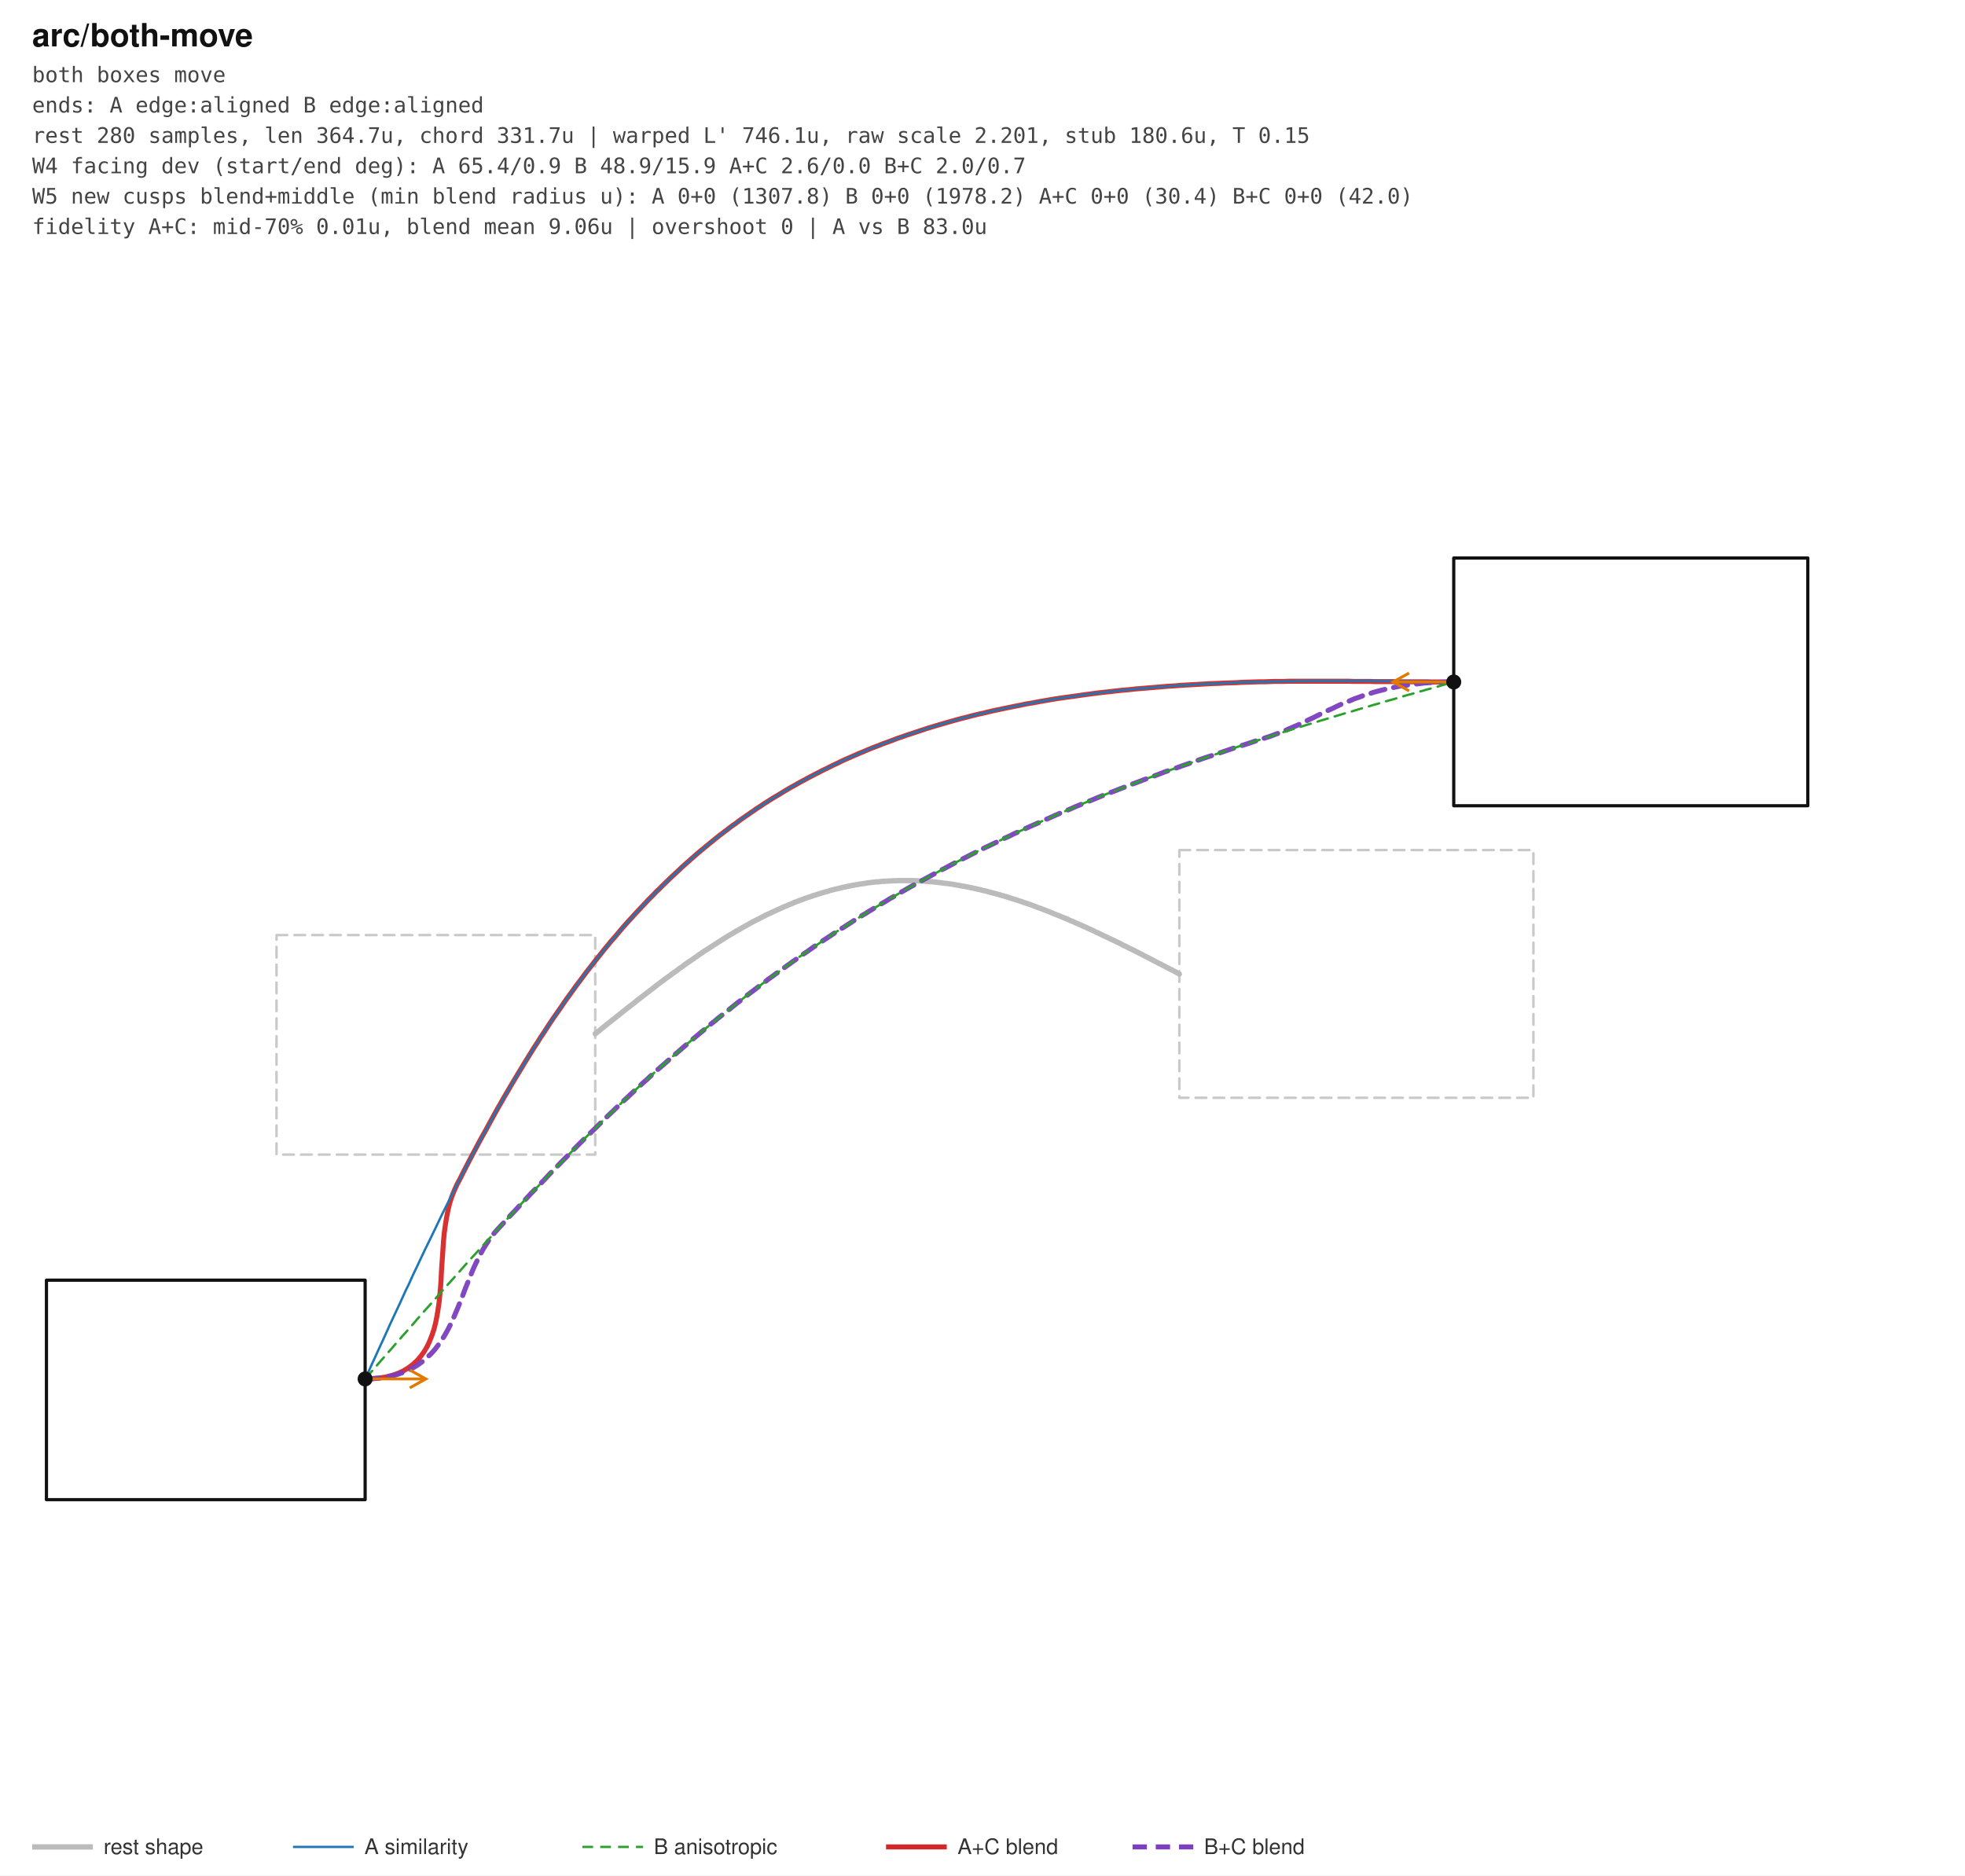
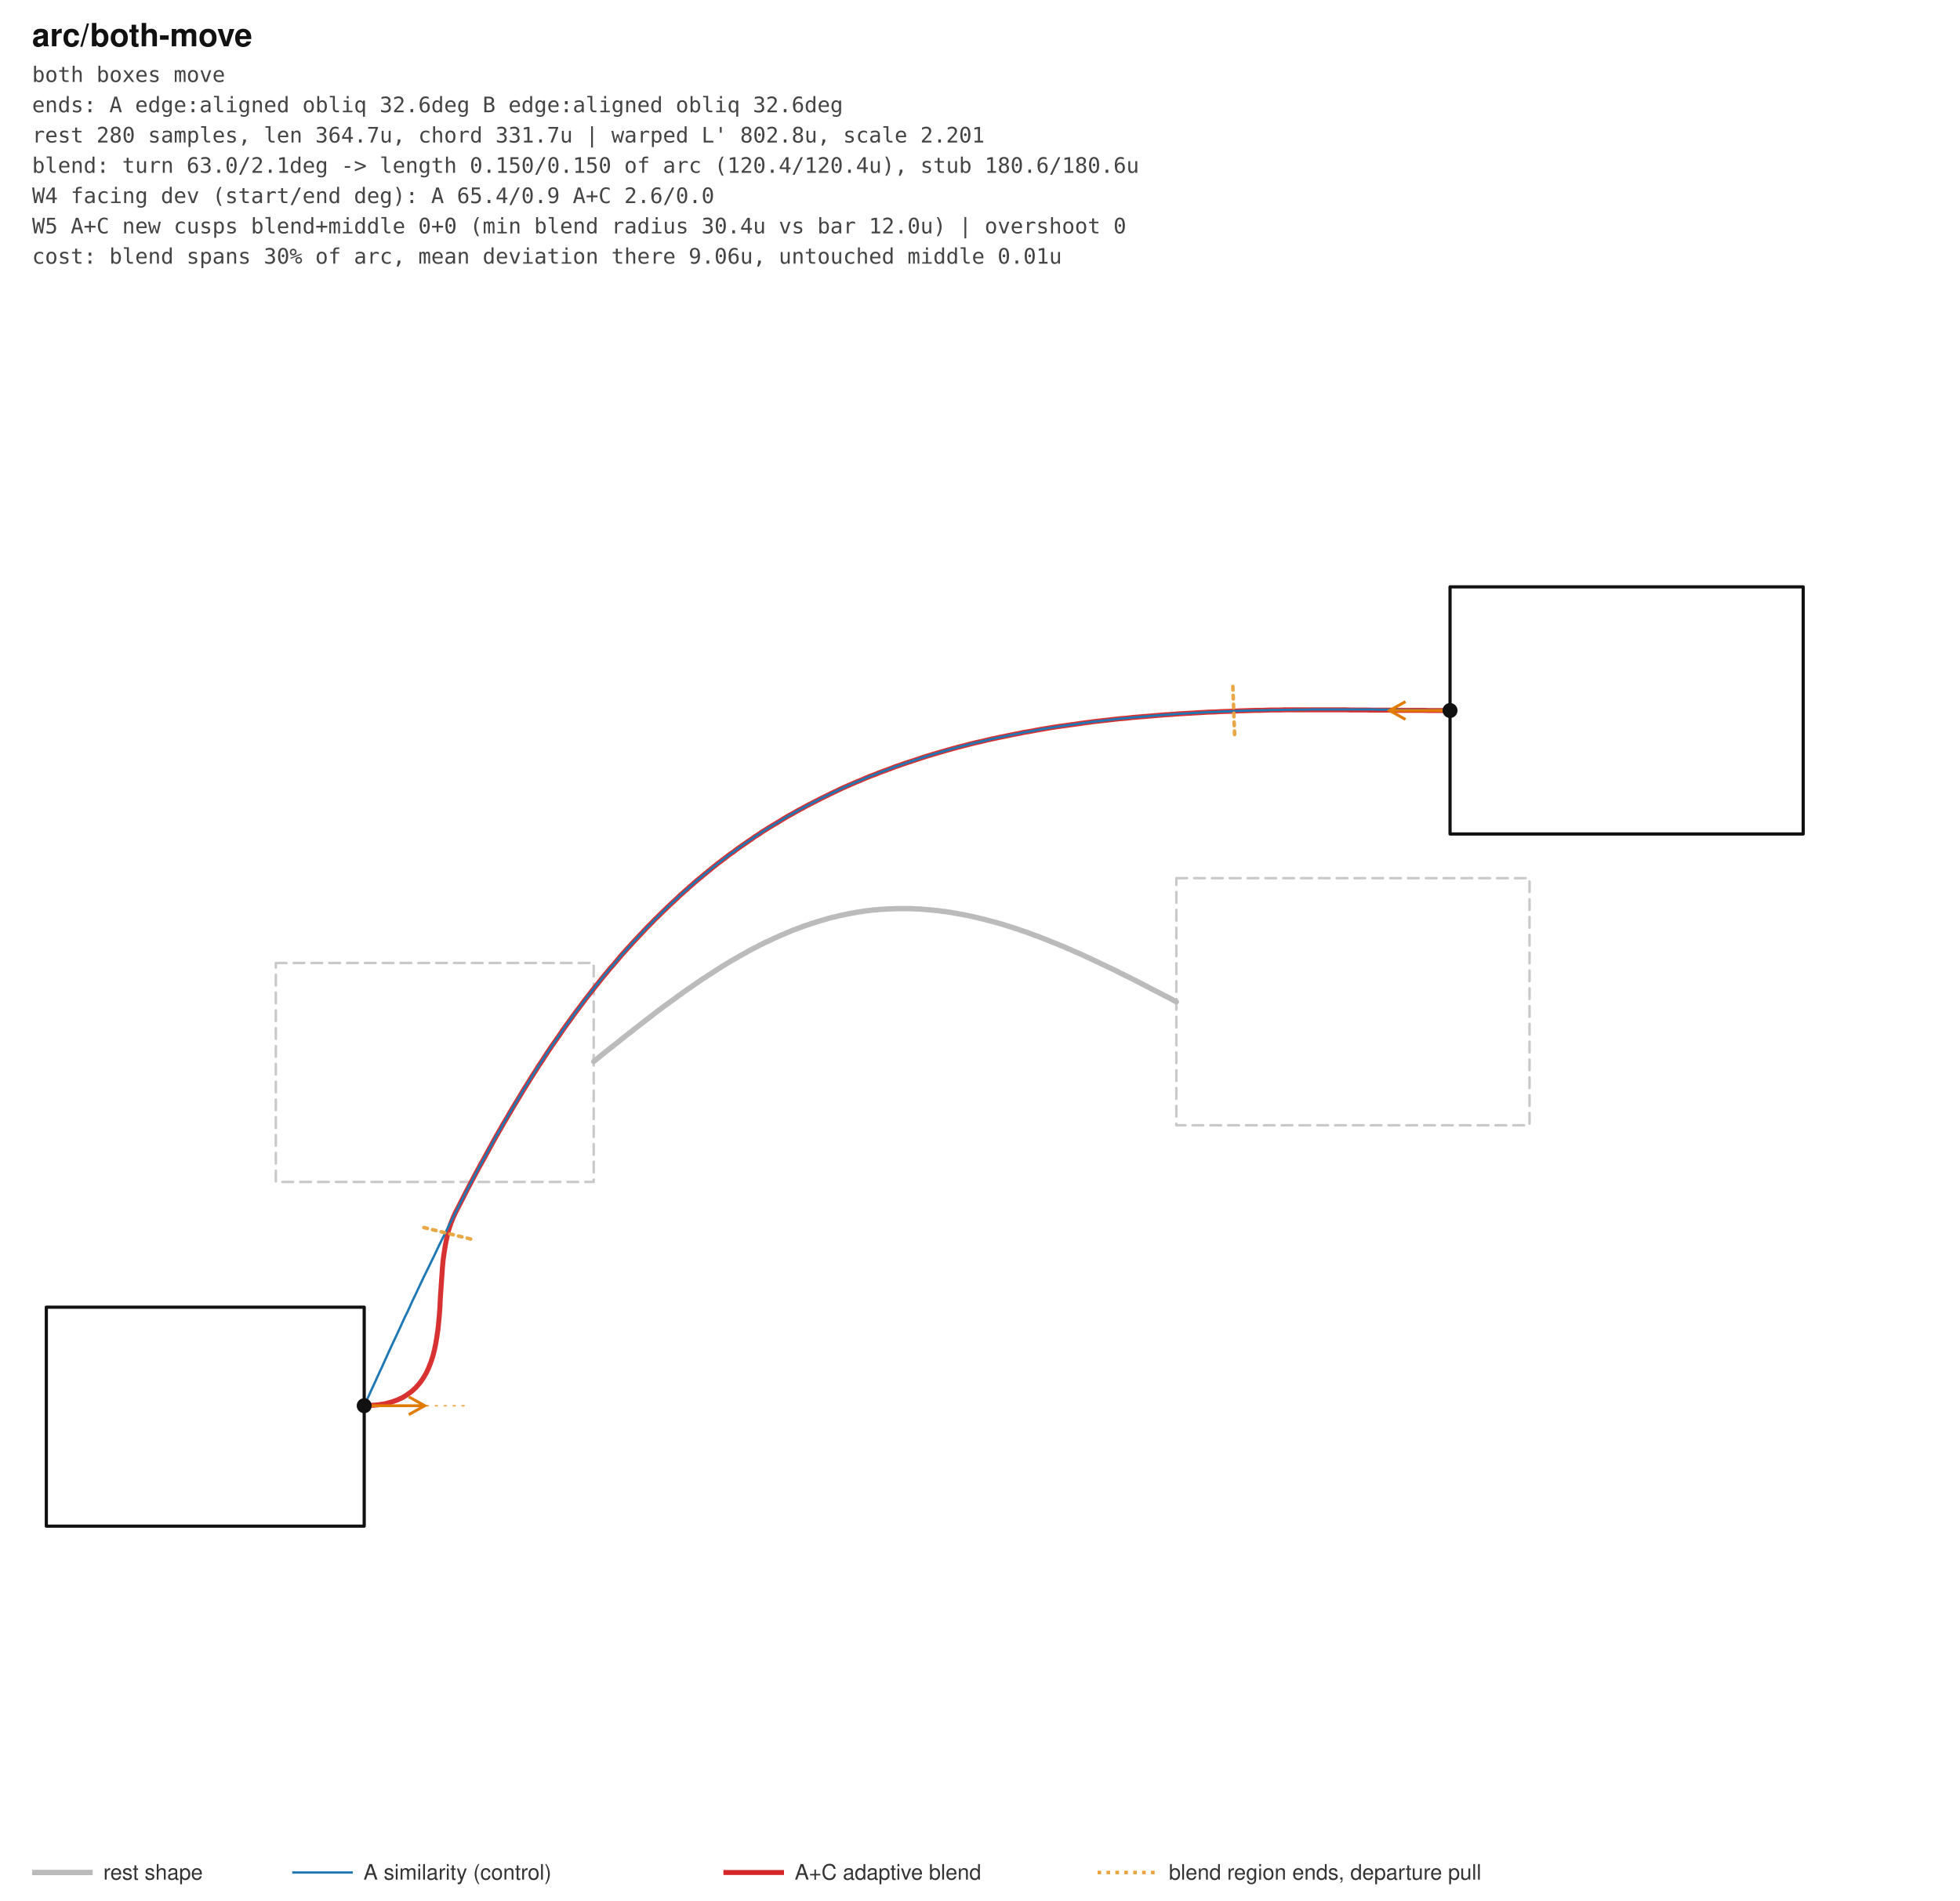
- <svg xmlns="http://www.w3.org/2000/svg" width="1100" height="1050" viewBox="0 0 1100 1050">
-   <rect x="0" y="0" width="1100" height="1050" fill="#ffffff" />
+ <svg xmlns="http://www.w3.org/2000/svg" width="1100" height="1067" viewBox="0 0 1100 1067">
+   <rect x="0" y="0" width="1100" height="1067" fill="#ffffff" />
  <text x="18" y="26" font-family="-apple-system,Helvetica,Arial" font-size="18" font-weight="600" fill="#111">arc/both-move</text>
  <text x="18" y="46" font-family="ui-monospace,Menlo,monospace" font-size="12" fill="#444">both boxes move</text>
-   <text x="18" y="63" font-family="ui-monospace,Menlo,monospace" font-size="12" fill="#444">ends: A edge:aligned   B edge:aligned</text>
-   <text x="18" y="80" font-family="ui-monospace,Menlo,monospace" font-size="12" fill="#444">rest 280 samples, len 364.7u, chord 331.7u   |   warped L' 746.1u, raw scale 2.201, stub 180.6u, T 0.15</text>
-   <text x="18" y="97" font-family="ui-monospace,Menlo,monospace" font-size="12" fill="#444">W4 facing dev (start/end deg):  A 65.4/0.9  B 48.9/15.9  A+C 2.6/0.0  B+C 2.0/0.7</text>
-   <text x="18" y="114" font-family="ui-monospace,Menlo,monospace" font-size="12" fill="#444">W5 new cusps blend+middle (min blend radius u):  A 0+0 (1307.8)  B 0+0 (1978.2)  A+C 0+0 (30.4)  B+C 0+0 (42.0)</text>
-   <text x="18" y="131" font-family="ui-monospace,Menlo,monospace" font-size="12" fill="#444">fidelity A+C: mid-70% 0.01u, blend mean 9.06u   |   overshoot 0   |   A vs B 83.0u</text>
-   <polyline fill="none" stroke="#c9c9c9" stroke-width="1.40" stroke-linejoin="round" stroke-linecap="round" stroke-dasharray="6,4" points="154.8,523.5 333.2,523.5 333.2,646.4 154.8,646.4 154.8,523.5" />
-   <polyline fill="none" stroke="#c9c9c9" stroke-width="1.40" stroke-linejoin="round" stroke-linecap="round" stroke-dasharray="6,4" points="660.2,475.9 858.4,475.9 858.4,614.6 660.2,614.6 660.2,475.9" />
-   <polyline fill="none" stroke="#111111" stroke-width="1.80" stroke-linejoin="round" stroke-linecap="round" points="26.0,716.7 204.4,716.7 204.4,839.6 26.0,839.6 26.0,716.7" />
-   <polyline fill="none" stroke="#111111" stroke-width="1.80" stroke-linejoin="round" stroke-linecap="round" points="813.8,312.4 1012.0,312.4 1012.0,451.1 813.8,451.1 813.8,312.4" />
-   <polyline fill="none" stroke="#bbbbbb" stroke-width="3.00" stroke-linejoin="round" stroke-linecap="round" points="333.2,578.8 334.2,578.0 335.2,577.2 336.3,576.3 337.4,575.4 338.4,574.6 339.5,573.7 340.6,572.8 341.8,571.9 342.9,571.0 344.1,570.1 345.3,569.1 346.5,568.2 347.7,567.2 348.9,566.2 350.1,565.3 351.3,564.3 352.6,563.3 353.8,562.4 355.1,561.4 356.3,560.4 357.7,559.3 358.9,558.4 360.3,557.3 361.6,556.3 362.9,555.3 364.2,554.3 365.5,553.3 366.9,552.2 368.2,551.2 369.6,550.1 371.0,549.1 372.3,548.1 373.7,547.1 375.0,546.2 376.3,545.2 377.7,544.2 379.1,543.2 380.5,542.1 381.9,541.2 383.3,540.1 384.6,539.2 386.0,538.2 387.4,537.3 388.8,536.3 390.1,535.4 391.5,534.4 393.0,533.4 394.4,532.4 395.8,531.6 397.1,530.7 398.5,529.8 399.9,528.9 401.3,528.0 402.7,527.1 404.1,526.2 405.5,525.3 406.8,524.5 408.1,523.7 409.5,522.9 410.8,522.1 412.2,521.3 413.5,520.6 414.8,519.8 416.2,519.0 417.5,518.3 418.8,517.6 420.1,516.8 421.4,516.1 422.6,515.5 423.9,514.8 425.2,514.2 426.4,513.5 427.7,512.9 428.8,512.3 430.1,511.7 431.3,511.2 432.5,510.6 433.6,510.1 434.8,509.5 436.0,509.0 437.1,508.5 438.2,508.0 439.3,507.5 440.4,507.1 441.4,506.6 442.5,506.2 443.5,505.8 444.5,505.3 445.6,504.9 446.7,504.5 447.7,504.1 448.6,503.8 449.7,503.4 450.6,503.0 451.5,502.7 452.4,502.4 453.4,502.1 454.3,501.8 455.2,501.4 456.1,501.2 457.0,500.9 457.9,500.6 458.8,500.3 459.6,500.1 460.4,499.8 461.3,499.6 462.2,499.3 462.9,499.1 463.7,498.9 464.5,498.6 465.2,498.4 466.0,498.2 466.8,498.0 467.6,497.8 468.3,497.7 469.0,497.5 469.8,497.3 470.6,497.1 471.4,496.9 472.3,496.7 473.0,496.6 473.8,496.4 474.6,496.2 475.3,496.1 476.0,495.9 476.8,495.8 477.6,495.6 478.4,495.5 479.3,495.3 480.1,495.2 480.9,495.0 481.7,494.9 482.5,494.8 483.3,494.7 484.1,494.6 485.0,494.4 485.7,494.3 486.5,494.2 487.4,494.1 488.2,494.0 489.0,493.9 489.8,493.8 490.7,493.7 491.5,493.7 492.5,493.6 493.4,493.5 494.2,493.4 495.1,493.4 496.0,493.3 496.9,493.3 497.8,493.2 498.8,493.2 499.7,493.1 500.7,493.1 501.6,493.1 502.6,493.0 503.6,493.0 504.7,493.0 505.7,493.0 506.8,493.0 507.8,493.0 509.0,493.0 510.0,493.0 511.2,493.0 512.3,493.1 513.4,493.1 514.6,493.2 515.8,493.2 517.0,493.3 518.2,493.4 519.5,493.5 520.8,493.6 522.1,493.7 523.4,493.8 524.8,494.0 526.1,494.1 527.4,494.3 528.7,494.5 530.1,494.6 531.4,494.8 532.7,495.0 534.1,495.2 535.5,495.5 536.9,495.7 538.3,496.0 539.7,496.2 541.2,496.5 542.7,496.8 544.2,497.1 545.6,497.4 547.2,497.8 548.7,498.1 550.1,498.5 551.6,498.8 553.1,499.2 554.5,499.6 556.1,500.0 557.6,500.4 559.2,500.8 560.7,501.3 562.3,501.7 563.9,502.2 565.4,502.7 567.0,503.2 568.6,503.7 570.1,504.2 571.7,504.7 573.3,505.3 574.8,505.8 576.4,506.3 578.0,506.9 579.5,507.5 581.1,508.1 582.6,508.6 584.1,509.2 585.7,509.8 587.2,510.4 588.7,511.0 590.3,511.7 591.9,512.3 593.4,512.9 594.8,513.5 596.3,514.1 597.8,514.7 599.2,515.4 600.8,516.0 602.2,516.7 603.7,517.3 605.1,517.9 606.6,518.6 608.0,519.2 609.4,519.9 610.8,520.5 612.1,521.1 613.5,521.8 614.9,522.4 616.3,523.1 617.5,523.7 618.8,524.3 620.1,524.9 621.3,525.5 622.6,526.1 623.9,526.7 625.1,527.3 626.4,527.9 627.6,528.5 628.8,529.2 630.0,529.7 631.1,530.3 632.3,530.9 633.4,531.4 634.6,532.0 635.7,532.6 636.8,533.1 637.9,533.7 639.0,534.2 640.0,534.8 641.0,535.3 642.0,535.8 643.0,536.3 643.9,536.8 644.9,537.3 646.0,537.9 647.0,538.4 648.0,538.9 648.9,539.4 649.8,539.8 650.7,540.3 651.6,540.8 652.5,541.2 653.3,541.7 654.2,542.1 655.1,542.6 656.0,543.0 656.9,543.5 657.7,543.9 658.5,544.4 659.3,544.8 660.2,545.3" />
-   <polyline fill="none" stroke="#d62728" stroke-width="2.80" stroke-linejoin="round" stroke-linecap="round" opacity="0.95" points="204.4,772.0 208.4,771.8 212.3,771.5 216.1,770.9 219.5,770.0 222.7,768.9 225.8,767.5 228.4,765.9 231.1,763.9 233.4,761.8 235.5,759.4 237.3,756.9 239.1,753.9 240.5,750.9 241.8,747.6 242.9,744.3 243.8,740.8 244.6,736.9 245.2,733.2 245.8,729.1 246.2,725.1 246.6,720.8 246.9,716.6 247.1,712.1 247.4,707.6 247.7,703.3 248.0,698.9 248.3,694.6 248.7,690.2 249.3,685.9 250.0,681.6 250.8,677.5 251.7,673.7 252.9,670.0 254.3,666.5 255.8,663.2 257.5,660.0 259.2,656.6 261.0,653.1 262.7,649.8 264.5,646.4 266.2,643.2 267.9,640.0 269.7,636.7 271.5,633.5 273.3,630.2 275.1,626.9 276.9,623.6 278.8,620.2 280.6,617.1 282.3,614.1 284.2,610.9 286.0,607.8 287.9,604.6 289.7,601.6 291.6,598.5 293.5,595.3 295.3,592.4 297.1,589.5 298.9,586.6 300.8,583.7 302.6,580.8 304.5,578.0 306.3,575.2 308.2,572.3 310.1,569.5 312.0,566.8 313.9,564.1 315.7,561.4 317.4,559.0 319.3,556.4 321.1,553.9 322.9,551.4 324.8,548.9 326.5,546.6 328.3,544.2 330.1,541.9 331.9,539.6 333.6,537.4 335.4,535.2 337.2,532.9 338.9,530.8 340.5,528.9 342.2,526.8 344.0,524.8 345.6,522.9 347.2,521.0 348.7,519.2 350.4,517.3 352.1,515.4 353.8,513.6 355.3,511.9 356.9,510.2 358.6,508.4 360.1,506.8 361.6,505.2 363.0,503.7 364.5,502.2 366.1,500.6 367.6,499.0 369.0,497.7 370.5,496.2 371.9,494.8 373.5,493.3 374.8,492.0 376.2,490.7 377.7,489.3 379.1,488.0 380.4,486.8 381.6,485.6 383.0,484.4 384.3,483.2 385.6,482.1 386.9,480.9 388.2,479.8 389.4,478.7 390.7,477.6 392.1,476.4 393.5,475.3 394.9,474.1 396.4,472.9 397.7,471.8 399.1,470.7 400.4,469.6 401.7,468.6 402.9,467.6 404.3,466.6 405.7,465.5 407.2,464.4 408.7,463.2 410.2,462.1 411.7,461.1 413.1,460.0 414.6,458.9 415.9,458.0 417.5,456.9 419.1,455.8 420.5,454.8 421.9,453.9 423.5,452.7 425.0,451.8 426.5,450.8 427.9,449.8 429.6,448.8 431.1,447.8 432.9,446.7 434.6,445.7 436.3,444.7 437.9,443.7 439.7,442.6 441.4,441.6 443.1,440.6 445.0,439.6 446.7,438.6 448.5,437.6 450.4,436.6 452.2,435.6 454.3,434.5 456.4,433.4 458.4,432.4 460.5,431.3 462.6,430.3 464.8,429.2 466.8,428.2 469.2,427.1 471.4,426.0 473.6,425.0 475.9,424.0 478.4,422.9 480.9,421.8 483.4,420.8 485.9,419.7 488.6,418.6 491.3,417.6 494.0,416.5 496.8,415.5 499.5,414.5 502.3,413.4 505.0,412.5 507.8,411.5 510.6,410.6 513.3,409.7 516.3,408.7 519.3,407.7 522.3,406.8 525.3,405.9 528.4,405.0 531.5,404.1 534.7,403.2 538.0,402.3 541.2,401.5 544.6,400.6 547.9,399.8 551.1,399.1 554.3,398.3 557.5,397.6 560.8,396.9 564.2,396.2 567.6,395.5 571.2,394.8 574.5,394.1 578.2,393.5 581.8,392.8 585.3,392.2 588.8,391.6 592.5,391.0 596.0,390.5 599.7,390.0 603.3,389.5 606.7,389.0 610.5,388.5 614.2,388.0 617.7,387.6 621.4,387.2 624.9,386.8 628.5,386.4 632.2,386.1 635.7,385.7 639.4,385.4 643.1,385.1 646.7,384.8 650.3,384.5 653.8,384.2 657.4,384.0 660.9,383.7 664.3,383.5 668.0,383.3 671.5,383.1 674.9,382.9 678.3,382.7 681.9,382.6 685.4,382.4 688.7,382.3 692.1,382.2 695.3,382.0 698.6,381.9 701.8,381.8 704.9,381.7 707.8,381.7 710.5,381.6 713.3,381.5 715.9,381.5 718.6,381.5 721.2,381.4 723.8,381.4 726.3,381.4 728.9,381.4 731.4,381.4 733.8,381.4 736.1,381.4 738.5,381.4 740.9,381.4 743.3,381.4 745.8,381.4 748.0,381.4 750.4,381.4 752.9,381.4 755.3,381.4 757.6,381.5 760.0,381.5 762.2,381.5 764.5,381.5 767.1,381.5 769.8,381.6 772.4,381.6 774.9,381.6 777.5,381.6 780.1,381.6 782.7,381.7 785.2,381.7 787.8,381.7 790.3,381.7 793.2,381.7 795.9,381.7 798.9,381.7 801.9,381.8 804.7,381.8 807.5,381.8 810.6,381.8 813.8,381.8" />
-   <polyline fill="none" stroke="#7b3fbf" stroke-width="2.80" stroke-linejoin="round" stroke-linecap="round" stroke-dasharray="8,5" opacity="0.95" points="204.4,772.0 208.2,771.9 211.9,771.6 215.5,771.1 219.0,770.4 222.1,769.6 225.3,768.5 228.3,767.3 231.2,765.8 233.8,764.2 236.4,762.3 238.7,760.3 241.1,758.1 243.2,755.8 245.2,753.2 247.0,750.6 248.7,748.0 250.4,745.0 251.9,742.1 253.4,739.0 254.7,735.9 256.1,732.6 257.4,729.4 258.8,725.9 260.1,722.4 261.4,719.1 262.8,715.7 264.1,712.4 265.5,709.1 267.1,705.8 268.8,702.4 270.5,699.3 272.3,696.4 274.2,693.5 276.3,690.8 278.5,688.3 280.8,685.8 283.3,683.2 285.7,680.5 288.1,678.0 290.5,675.4 292.8,672.9 295.1,670.5 297.5,667.9 299.9,665.5 302.3,663.0 304.7,660.5 307.1,657.9 309.6,655.3 311.9,653.0 314.2,650.6 316.6,648.2 319.0,645.8 321.4,643.3 323.7,641.0 326.1,638.6 328.5,636.2 330.8,634.0 333.1,631.8 335.3,629.6 337.6,627.3 339.9,625.1 342.2,622.9 344.4,620.8 346.7,618.6 349.0,616.4 351.3,614.3 353.5,612.2 355.7,610.2 357.8,608.3 359.9,606.3 362.1,604.4 364.2,602.4 366.3,600.5 368.3,598.7 370.4,596.9 372.5,595.1 374.5,593.3 376.5,591.5 378.5,589.8 380.5,588.1 382.4,586.4 384.2,584.9 386.0,583.3 387.9,581.7 389.7,580.2 391.5,578.7 393.2,577.3 395.0,575.8 396.8,574.3 398.6,572.8 400.3,571.5 401.9,570.1 403.7,568.7 405.3,567.4 406.9,566.2 408.4,565.0 410.0,563.7 411.6,562.4 413.1,561.2 414.6,560.1 416.1,558.9 417.6,557.7 419.2,556.5 420.5,555.5 422.0,554.4 423.4,553.3 424.9,552.2 426.2,551.2 427.5,550.2 428.9,549.2 430.1,548.2 431.4,547.3 432.8,546.3 434.1,545.3 435.3,544.5 436.5,543.6 437.9,542.5 439.3,541.6 440.6,540.6 442.1,539.6 443.4,538.6 444.7,537.7 446.0,536.8 447.2,535.9 448.5,535.0 449.8,534.1 451.2,533.2 452.6,532.2 454.0,531.2 455.4,530.2 456.8,529.3 458.2,528.4 459.6,527.4 460.9,526.5 462.3,525.6 463.8,524.6 465.2,523.7 466.5,522.8 468.0,521.8 469.4,520.9 470.8,520.0 472.2,519.2 473.7,518.2 475.1,517.3 476.8,516.2 478.3,515.2 479.9,514.3 481.3,513.4 483.0,512.3 484.6,511.4 486.1,510.4 487.8,509.4 489.4,508.4 491.1,507.4 492.7,506.4 494.4,505.4 496.3,504.3 498.2,503.1 500.0,502.1 501.9,501.0 503.7,499.9 505.7,498.8 507.6,497.7 509.7,496.5 511.7,495.4 513.6,494.3 515.7,493.2 517.9,492.0 520.1,490.8 522.3,489.6 524.6,488.4 526.9,487.1 529.3,485.9 531.7,484.6 534.1,483.3 536.5,482.1 539.0,480.8 541.4,479.6 543.9,478.3 546.3,477.1 548.7,475.9 551.3,474.6 553.9,473.4 556.6,472.1 559.1,470.9 561.9,469.5 564.6,468.3 567.4,466.9 570.3,465.6 573.1,464.3 576.0,463.0 578.9,461.7 581.7,460.5 584.5,459.2 587.3,458.0 590.2,456.7 593.1,455.4 596.1,454.2 599.2,452.9 602.1,451.6 605.3,450.3 608.4,449.0 611.5,447.8 614.6,446.5 617.8,445.2 620.8,444.0 624.1,442.8 627.3,441.5 630.3,440.4 633.5,439.1 636.8,437.9 639.9,436.7 643.1,435.5 646.2,434.4 649.3,433.2 652.5,432.0 655.7,430.9 658.9,429.8 662.2,428.6 665.4,427.5 668.5,426.4 671.6,425.3 674.7,424.2 677.8,423.2 680.8,422.2 684.0,421.1 687.2,420.0 690.2,419.0 693.2,418.0 696.4,417.0 699.5,416.0 702.4,415.0 705.4,414.1 708.3,413.1 711.1,412.2 714.0,411.1 716.7,410.1 719.2,409.1 721.6,408.0 724.0,407.0 726.3,406.0 728.6,404.9 730.9,403.8 733.2,402.7 735.4,401.7 737.5,400.6 739.8,399.5 741.9,398.5 743.9,397.5 746.0,396.6 748.0,395.6 750.1,394.6 752.3,393.7 754.2,392.9 756.4,392.0 758.5,391.1 760.6,390.4 762.7,389.6 764.8,388.9 766.8,388.3 768.9,387.6 771.1,387.0 773.5,386.4 775.9,385.8 778.2,385.3 780.5,384.8 782.8,384.3 785.2,383.9 787.4,383.6 789.8,383.2 792.2,383.0 794.8,382.7 797.2,382.4 800.0,382.2 802.8,382.1 805.4,382.0 807.9,381.9 810.8,381.8 813.8,381.8" />
-   <polyline fill="none" stroke="#1f77b4" stroke-width="1.30" stroke-linejoin="round" stroke-linecap="round" points="204.4,772.0 205.6,769.4 206.8,766.8 208.0,764.1 209.3,761.3 210.5,758.7 211.8,755.8 213.1,753.0 214.5,750.0 215.8,747.1 217.2,744.0 218.5,741.1 220.0,737.9 221.4,734.9 222.9,731.7 224.3,728.7 225.7,725.6 227.2,722.3 228.7,719.3 230.2,716.0 231.6,712.9 233.2,709.6 234.7,706.4 236.3,703.0 237.9,699.6 239.5,696.4 241.1,693.1 242.7,689.8 244.3,686.5 245.9,683.1 247.6,679.6 249.3,676.2 250.9,673.0 252.5,669.7 254.2,666.5 255.8,663.2 257.5,660.0 259.2,656.6 261.0,653.1 262.7,649.8 264.5,646.4 266.2,643.2 267.9,640.0 269.7,636.7 271.5,633.5 273.3,630.2 275.1,626.9 276.9,623.6 278.8,620.2 280.6,617.1 282.3,614.1 284.2,610.9 286.0,607.8 287.9,604.6 289.7,601.6 291.6,598.5 293.5,595.3 295.3,592.4 297.1,589.5 298.9,586.6 300.8,583.7 302.6,580.8 304.5,578.0 306.3,575.2 308.2,572.3 310.1,569.5 312.0,566.8 313.9,564.1 315.7,561.4 317.4,559.0 319.3,556.4 321.1,553.9 322.9,551.4 324.8,548.9 326.5,546.6 328.3,544.2 330.1,541.9 331.9,539.6 333.6,537.4 335.4,535.2 337.2,532.9 338.9,530.8 340.5,528.9 342.2,526.8 344.0,524.8 345.6,522.9 347.2,521.0 348.7,519.2 350.4,517.3 352.1,515.4 353.8,513.6 355.3,511.9 356.9,510.2 358.6,508.4 360.1,506.8 361.6,505.2 363.0,503.7 364.5,502.2 366.1,500.6 367.6,499.0 369.0,497.7 370.5,496.2 371.9,494.8 373.5,493.3 374.8,492.0 376.2,490.7 377.7,489.3 379.1,488.0 380.4,486.8 381.6,485.6 383.0,484.4 384.3,483.2 385.6,482.1 386.9,480.9 388.2,479.8 389.4,478.7 390.7,477.6 392.1,476.4 393.5,475.3 394.9,474.1 396.4,472.9 397.7,471.8 399.1,470.7 400.4,469.6 401.7,468.6 402.9,467.6 404.3,466.6 405.7,465.5 407.2,464.4 408.7,463.2 410.2,462.1 411.7,461.1 413.1,460.0 414.6,458.9 415.9,458.0 417.5,456.9 419.1,455.8 420.5,454.8 421.9,453.9 423.5,452.7 425.0,451.8 426.5,450.8 427.9,449.8 429.6,448.8 431.1,447.8 432.9,446.7 434.6,445.7 436.3,444.7 437.9,443.7 439.7,442.6 441.4,441.6 443.1,440.6 445.0,439.6 446.7,438.6 448.5,437.6 450.4,436.6 452.2,435.6 454.3,434.5 456.4,433.4 458.4,432.4 460.5,431.3 462.6,430.3 464.8,429.2 466.8,428.2 469.2,427.1 471.4,426.0 473.6,425.0 475.9,424.0 478.4,422.9 480.9,421.8 483.4,420.8 485.9,419.7 488.6,418.6 491.3,417.6 494.0,416.5 496.8,415.5 499.5,414.5 502.3,413.4 505.0,412.5 507.8,411.5 510.6,410.6 513.3,409.7 516.3,408.7 519.3,407.7 522.3,406.8 525.3,405.9 528.4,405.0 531.5,404.1 534.7,403.2 538.0,402.3 541.2,401.5 544.6,400.6 547.9,399.8 551.1,399.1 554.3,398.3 557.5,397.6 560.8,396.9 564.2,396.2 567.6,395.5 571.2,394.8 574.5,394.1 578.2,393.5 581.8,392.8 585.3,392.2 588.8,391.6 592.5,391.0 596.0,390.5 599.7,390.0 603.3,389.5 606.7,389.0 610.5,388.5 614.2,388.0 617.7,387.6 621.4,387.2 624.9,386.8 628.5,386.4 632.2,386.1 635.7,385.7 639.4,385.4 643.1,385.1 646.7,384.8 650.3,384.5 653.8,384.2 657.4,384.0 660.9,383.7 664.3,383.5 668.0,383.3 671.5,383.1 674.9,382.9 678.3,382.7 681.9,382.6 685.4,382.4 688.7,382.3 692.1,382.2 695.4,382.0 698.7,381.9 702.1,381.8 705.4,381.7 708.5,381.7 711.6,381.6 714.7,381.5 717.7,381.5 720.8,381.4 723.9,381.4 727.1,381.3 730.1,381.3 733.1,381.3 736.2,381.2 739.1,381.2 741.8,381.2 744.6,381.2 747.4,381.2 750.3,381.2 753.1,381.2 755.6,381.2 758.4,381.2 761.1,381.2 763.7,381.2 766.2,381.2 768.7,381.2 771.0,381.2 773.4,381.3 775.9,381.3 778.5,381.3 781.0,381.3 783.4,381.3 785.7,381.4 788.0,381.4 790.2,381.4 792.4,381.5 794.5,381.5 796.6,381.5 798.9,381.5 801.0,381.6 803.2,381.6 805.5,381.6 807.5,381.7 809.5,381.7 811.6,381.7 813.8,381.8" />
-   <polyline fill="none" stroke="#2ca02c" stroke-width="1.30" stroke-linejoin="round" stroke-linecap="round" stroke-dasharray="6,4" points="204.4,772.0 206.1,770.0 207.9,768.0 209.7,765.9 211.5,763.8 213.3,761.7 215.3,759.5 217.1,757.4 219.2,755.0 221.1,752.8 223.2,750.5 225.1,748.2 227.3,745.8 229.3,743.4 231.5,741.0 233.5,738.6 235.6,736.3 237.8,733.7 239.9,731.4 242.1,728.9 244.2,726.5 246.5,723.9 248.6,721.5 251.0,718.8 253.3,716.3 255.5,713.8 257.8,711.2 260.0,708.7 262.3,706.1 264.6,703.6 267.1,700.9 269.4,698.3 271.7,695.8 274.0,693.3 276.3,690.8 278.5,688.3 280.8,685.8 283.3,683.2 285.7,680.5 288.1,678.0 290.5,675.4 292.8,672.9 295.1,670.5 297.5,667.9 299.9,665.5 302.3,663.0 304.7,660.5 307.1,657.9 309.6,655.3 311.9,653.0 314.2,650.6 316.6,648.2 319.0,645.8 321.4,643.3 323.7,641.0 326.1,638.6 328.5,636.2 330.8,634.0 333.1,631.8 335.3,629.6 337.6,627.3 339.9,625.1 342.2,622.9 344.4,620.8 346.7,618.6 349.0,616.4 351.3,614.3 353.5,612.2 355.7,610.2 357.8,608.3 359.9,606.3 362.1,604.4 364.2,602.4 366.3,600.5 368.3,598.7 370.4,596.9 372.5,595.1 374.5,593.3 376.5,591.5 378.5,589.8 380.5,588.1 382.4,586.4 384.2,584.9 386.0,583.3 387.9,581.7 389.7,580.2 391.5,578.7 393.2,577.3 395.0,575.8 396.8,574.3 398.6,572.8 400.3,571.5 401.9,570.1 403.7,568.7 405.3,567.4 406.9,566.2 408.4,565.0 410.0,563.7 411.6,562.4 413.1,561.2 414.6,560.1 416.1,558.9 417.6,557.7 419.2,556.5 420.5,555.5 422.0,554.4 423.4,553.3 424.9,552.2 426.2,551.2 427.5,550.2 428.9,549.2 430.1,548.2 431.4,547.3 432.8,546.3 434.1,545.3 435.3,544.5 436.5,543.6 437.9,542.5 439.3,541.6 440.6,540.6 442.1,539.6 443.4,538.6 444.7,537.7 446.0,536.8 447.2,535.9 448.5,535.0 449.8,534.1 451.2,533.2 452.6,532.2 454.0,531.2 455.4,530.2 456.8,529.3 458.2,528.4 459.6,527.4 460.9,526.5 462.3,525.6 463.8,524.6 465.2,523.7 466.5,522.8 468.0,521.8 469.4,520.9 470.8,520.0 472.2,519.2 473.7,518.2 475.1,517.3 476.8,516.2 478.3,515.2 479.9,514.3 481.3,513.4 483.0,512.3 484.6,511.4 486.1,510.4 487.8,509.4 489.4,508.4 491.1,507.4 492.7,506.4 494.4,505.4 496.3,504.3 498.2,503.1 500.0,502.1 501.9,501.0 503.7,499.9 505.7,498.8 507.6,497.7 509.7,496.5 511.7,495.4 513.6,494.3 515.7,493.2 517.9,492.0 520.1,490.8 522.3,489.6 524.6,488.4 526.9,487.1 529.3,485.9 531.7,484.6 534.1,483.3 536.5,482.1 539.0,480.8 541.4,479.6 543.9,478.3 546.3,477.1 548.7,475.9 551.3,474.6 553.9,473.4 556.6,472.1 559.1,470.9 561.9,469.5 564.6,468.3 567.4,466.9 570.3,465.6 573.1,464.3 576.0,463.0 578.9,461.7 581.7,460.5 584.5,459.2 587.3,458.0 590.2,456.7 593.1,455.4 596.1,454.2 599.2,452.9 602.1,451.6 605.3,450.3 608.4,449.0 611.5,447.8 614.6,446.5 617.8,445.2 620.8,444.0 624.1,442.8 627.3,441.5 630.3,440.4 633.5,439.1 636.8,437.9 639.9,436.7 643.1,435.5 646.2,434.4 649.3,433.2 652.5,432.0 655.7,430.9 658.9,429.8 662.2,428.6 665.4,427.5 668.5,426.4 671.6,425.3 674.7,424.2 677.8,423.2 680.8,422.2 684.0,421.1 687.2,420.0 690.2,419.0 693.2,418.0 696.4,417.0 699.5,416.0 702.4,415.0 705.4,414.1 708.3,413.1 711.2,412.2 714.2,411.2 717.2,410.3 719.9,409.4 722.7,408.6 725.4,407.7 728.1,406.9 730.9,406.0 733.6,405.2 736.4,404.4 739.1,403.5 741.8,402.7 744.5,401.9 747.1,401.1 749.5,400.4 752.1,399.6 754.5,398.9 757.1,398.2 759.6,397.4 761.9,396.7 764.3,396.0 766.8,395.3 769.0,394.6 771.3,394.0 773.5,393.3 775.6,392.7 777.7,392.1 779.9,391.5 782.3,390.8 784.5,390.1 786.6,389.5 788.7,388.9 790.7,388.4 792.7,387.8 794.6,387.2 796.6,386.7 798.5,386.1 800.5,385.6 802.3,385.0 804.4,384.5 806.4,383.9 808.2,383.4 809.9,382.9 811.8,382.3 813.8,381.8" />
-   <path d="M 204.4 772.0 L 238.4 772.0 M 229.4 777.0 L 238.4 772.0 L 229.4 767.0" fill="none" stroke="#e07b00" stroke-width="1.6" />
-   <path d="M 813.8 381.8 L 779.8 381.8 M 788.8 376.8 L 779.8 381.8 L 788.8 386.8" fill="none" stroke="#e07b00" stroke-width="1.6" />
-   <circle cx="204.4" cy="772.0" r="4.20" fill="#111111" />
-   <circle cx="813.8" cy="381.8" r="4.20" fill="#111111" />
-   <line x1="18" y1="1034" x2="52" y2="1034" stroke="#bbbbbb" stroke-width="3.00" />
-   <text x="58" y="1038" font-family="-apple-system,Helvetica,Arial" font-size="12" fill="#333">rest shape</text>
-   <line x1="164" y1="1034" x2="198" y2="1034" stroke="#1f77b4" stroke-width="1.30" />
-   <text x="204" y="1038" font-family="-apple-system,Helvetica,Arial" font-size="12" fill="#333">A similarity</text>
-   <line x1="326" y1="1034" x2="360" y2="1034" stroke="#2ca02c" stroke-width="1.30" stroke-dasharray="6,4" />
-   <text x="366" y="1038" font-family="-apple-system,Helvetica,Arial" font-size="12" fill="#333">B anisotropic</text>
-   <line x1="496" y1="1034" x2="530" y2="1034" stroke="#d62728" stroke-width="2.80" />
-   <text x="536" y="1038" font-family="-apple-system,Helvetica,Arial" font-size="12" fill="#333">A+C blend</text>
-   <line x1="634" y1="1034" x2="668" y2="1034" stroke="#7b3fbf" stroke-width="2.80" stroke-dasharray="8,5" />
-   <text x="674" y="1038" font-family="-apple-system,Helvetica,Arial" font-size="12" fill="#333">B+C blend</text>
+   <text x="18" y="63" font-family="ui-monospace,Menlo,monospace" font-size="12" fill="#444">ends: A edge:aligned obliq 32.6deg   B edge:aligned obliq 32.6deg</text>
+   <text x="18" y="80" font-family="ui-monospace,Menlo,monospace" font-size="12" fill="#444">rest 280 samples, len 364.7u, chord 331.7u   |   warped L' 802.8u, scale 2.201</text>
+   <text x="18" y="97" font-family="ui-monospace,Menlo,monospace" font-size="12" fill="#444">blend: turn 63.0/2.1deg -&gt; length 0.150/0.150 of arc (120.4/120.4u), stub 180.6/180.6u</text>
+   <text x="18" y="114" font-family="ui-monospace,Menlo,monospace" font-size="12" fill="#444">W4 facing dev (start/end deg): A 65.4/0.9   A+C 2.6/0.0</text>
+   <text x="18" y="131" font-family="ui-monospace,Menlo,monospace" font-size="12" fill="#444">W5 A+C new cusps blend+middle 0+0 (min blend radius 30.4u vs bar 12.0u)   |   overshoot 0</text>
+   <text x="18" y="148" font-family="ui-monospace,Menlo,monospace" font-size="12" fill="#444">cost: blend spans 30% of arc, mean deviation there 9.06u, untouched middle 0.01u</text>
+   <polyline fill="none" stroke="#c9c9c9" stroke-width="1.40" stroke-linejoin="round" stroke-linecap="round" stroke-dasharray="6,4" points="154.8,540.5 333.2,540.5 333.2,663.4 154.8,663.4 154.8,540.5" />
+   <polyline fill="none" stroke="#c9c9c9" stroke-width="1.40" stroke-linejoin="round" stroke-linecap="round" stroke-dasharray="6,4" points="660.2,492.9 858.4,492.9 858.4,631.6 660.2,631.6 660.2,492.9" />
+   <polyline fill="none" stroke="#111111" stroke-width="1.80" stroke-linejoin="round" stroke-linecap="round" points="26.0,733.7 204.4,733.7 204.4,856.6 26.0,856.6 26.0,733.7" />
+   <polyline fill="none" stroke="#111111" stroke-width="1.80" stroke-linejoin="round" stroke-linecap="round" points="813.8,329.4 1012.0,329.4 1012.0,468.1 813.8,468.1 813.8,329.4" />
+   <polyline fill="none" stroke="#bbbbbb" stroke-width="3.00" stroke-linejoin="round" stroke-linecap="round" points="333.2,595.8 334.2,595.0 335.2,594.2 336.3,593.3 337.4,592.4 338.4,591.6 339.5,590.7 340.6,589.8 341.8,588.9 342.9,588.0 344.1,587.1 345.3,586.1 346.5,585.2 347.7,584.2 348.9,583.2 350.1,582.3 351.3,581.3 352.6,580.3 353.8,579.4 355.1,578.4 356.3,577.4 357.7,576.3 358.9,575.4 360.3,574.3 361.6,573.3 362.9,572.3 364.2,571.3 365.5,570.3 366.9,569.2 368.2,568.2 369.6,567.1 371.0,566.1 372.3,565.1 373.7,564.1 375.0,563.2 376.3,562.2 377.7,561.2 379.1,560.2 380.5,559.1 381.9,558.2 383.3,557.1 384.6,556.2 386.0,555.2 387.4,554.3 388.8,553.3 390.1,552.4 391.5,551.4 393.0,550.4 394.4,549.4 395.8,548.6 397.1,547.7 398.5,546.8 399.9,545.9 401.3,545.0 402.7,544.1 404.1,543.2 405.5,542.3 406.8,541.5 408.1,540.7 409.5,539.9 410.8,539.1 412.2,538.3 413.5,537.6 414.8,536.8 416.2,536.0 417.5,535.3 418.8,534.6 420.1,533.8 421.4,533.1 422.6,532.5 423.9,531.8 425.2,531.2 426.4,530.5 427.7,529.9 428.8,529.3 430.1,528.7 431.3,528.2 432.5,527.6 433.6,527.1 434.8,526.5 436.0,526.0 437.1,525.5 438.2,525.0 439.3,524.5 440.4,524.1 441.4,523.6 442.5,523.2 443.5,522.8 444.5,522.3 445.6,521.9 446.7,521.5 447.7,521.1 448.6,520.8 449.7,520.4 450.6,520.0 451.5,519.7 452.4,519.4 453.4,519.1 454.3,518.8 455.2,518.4 456.1,518.2 457.0,517.9 457.9,517.6 458.8,517.3 459.6,517.1 460.4,516.8 461.3,516.6 462.2,516.3 462.9,516.1 463.7,515.9 464.5,515.6 465.2,515.4 466.0,515.2 466.8,515.0 467.6,514.8 468.3,514.7 469.0,514.5 469.8,514.3 470.6,514.1 471.4,513.9 472.3,513.7 473.0,513.6 473.8,513.4 474.6,513.2 475.3,513.1 476.0,512.9 476.8,512.8 477.6,512.6 478.4,512.5 479.3,512.3 480.1,512.2 480.9,512.0 481.7,511.9 482.5,511.8 483.3,511.7 484.1,511.6 485.0,511.4 485.7,511.3 486.5,511.2 487.4,511.1 488.2,511.0 489.0,510.9 489.8,510.8 490.7,510.7 491.5,510.7 492.5,510.6 493.4,510.5 494.2,510.4 495.1,510.4 496.0,510.3 496.9,510.3 497.8,510.2 498.8,510.2 499.7,510.1 500.7,510.1 501.6,510.1 502.6,510.0 503.6,510.0 504.7,510.0 505.7,510.0 506.8,510.0 507.8,510.0 509.0,510.0 510.0,510.0 511.2,510.0 512.3,510.1 513.4,510.1 514.6,510.2 515.8,510.2 517.0,510.3 518.2,510.4 519.5,510.5 520.8,510.6 522.1,510.7 523.4,510.8 524.8,511.0 526.1,511.1 527.4,511.3 528.7,511.5 530.1,511.6 531.4,511.8 532.7,512.0 534.1,512.2 535.5,512.5 536.9,512.7 538.3,513.0 539.7,513.2 541.2,513.5 542.7,513.8 544.2,514.1 545.6,514.4 547.2,514.8 548.7,515.1 550.1,515.5 551.6,515.8 553.1,516.2 554.5,516.6 556.1,517.0 557.6,517.4 559.2,517.8 560.7,518.3 562.3,518.7 563.9,519.2 565.4,519.7 567.0,520.2 568.6,520.7 570.1,521.2 571.7,521.7 573.3,522.3 574.8,522.8 576.4,523.3 578.0,523.9 579.5,524.5 581.1,525.1 582.6,525.6 584.1,526.2 585.7,526.8 587.2,527.4 588.7,528.0 590.3,528.7 591.9,529.3 593.4,529.9 594.8,530.5 596.3,531.1 597.8,531.7 599.2,532.4 600.8,533.0 602.2,533.7 603.7,534.3 605.1,534.9 606.6,535.6 608.0,536.2 609.4,536.9 610.8,537.5 612.1,538.1 613.5,538.8 614.9,539.4 616.3,540.1 617.5,540.7 618.8,541.3 620.1,541.9 621.3,542.5 622.6,543.1 623.9,543.7 625.1,544.3 626.4,544.9 627.6,545.5 628.8,546.2 630.0,546.7 631.1,547.3 632.3,547.9 633.4,548.4 634.6,549.0 635.7,549.6 636.8,550.1 637.9,550.7 639.0,551.2 640.0,551.8 641.0,552.3 642.0,552.8 643.0,553.3 643.9,553.8 644.9,554.3 646.0,554.9 647.0,555.4 648.0,555.9 648.9,556.4 649.8,556.8 650.7,557.3 651.6,557.8 652.5,558.2 653.3,558.7 654.2,559.1 655.1,559.6 656.0,560.0 656.9,560.5 657.7,560.9 658.5,561.4 659.3,561.8 660.2,562.3" />
+   <polyline fill="none" stroke="#e8a33d" stroke-width="1.00" stroke-linejoin="round" stroke-linecap="round" stroke-dasharray="1,4" opacity="0.80" points="204.4,789.0 264.0,789.0" />
+   <polyline fill="none" stroke="#e8a33d" stroke-width="1.00" stroke-linejoin="round" stroke-linecap="round" stroke-dasharray="1,4" opacity="0.80" points="813.8,398.8 754.1,398.8" />
+   <polyline fill="none" stroke="#d62728" stroke-width="2.80" stroke-linejoin="round" stroke-linecap="round" opacity="0.95" points="204.4,789.0 208.4,788.8 212.3,788.5 216.1,787.9 219.5,787.0 222.7,785.9 225.8,784.5 228.4,782.9 231.1,780.9 233.4,778.8 235.5,776.4 237.3,773.9 239.1,770.9 240.5,767.9 241.8,764.6 242.9,761.3 243.8,757.8 244.6,753.9 245.2,750.2 245.8,746.1 246.2,742.1 246.6,737.8 246.9,733.6 247.1,729.1 247.4,724.6 247.7,720.3 248.0,715.9 248.3,711.6 248.7,707.2 249.3,702.9 250.0,698.6 250.8,694.5 251.7,690.7 252.9,687.0 254.3,683.5 255.8,680.2 257.5,677.0 259.2,673.6 261.0,670.1 262.7,666.8 264.5,663.4 266.2,660.2 267.9,657.0 269.7,653.7 271.5,650.5 273.3,647.2 275.1,643.9 276.9,640.6 278.8,637.2 280.6,634.1 282.3,631.1 284.2,627.9 286.0,624.8 287.9,621.6 289.7,618.6 291.6,615.5 293.5,612.3 295.3,609.4 297.1,606.5 298.9,603.6 300.8,600.7 302.6,597.8 304.5,595.0 306.3,592.2 308.2,589.3 310.1,586.5 312.0,583.8 313.9,581.1 315.7,578.4 317.4,576.0 319.3,573.4 321.1,570.9 322.9,568.4 324.8,565.9 326.5,563.6 328.3,561.2 330.1,558.9 331.9,556.6 333.6,554.4 335.4,552.2 337.2,549.9 338.9,547.8 340.5,545.9 342.2,543.8 344.0,541.8 345.6,539.9 347.2,538.0 348.7,536.2 350.4,534.3 352.1,532.4 353.8,530.6 355.3,528.9 356.9,527.2 358.6,525.4 360.1,523.8 361.6,522.2 363.0,520.7 364.5,519.2 366.1,517.6 367.6,516.0 369.0,514.7 370.5,513.2 371.9,511.8 373.5,510.3 374.8,509.0 376.2,507.7 377.7,506.3 379.1,505.0 380.4,503.8 381.6,502.6 383.0,501.4 384.3,500.2 385.6,499.1 386.9,497.9 388.2,496.8 389.4,495.7 390.7,494.6 392.1,493.4 393.5,492.3 394.9,491.1 396.4,489.9 397.7,488.8 399.1,487.7 400.4,486.6 401.7,485.6 402.9,484.6 404.3,483.6 405.7,482.5 407.2,481.4 408.7,480.2 410.2,479.1 411.7,478.1 413.1,477.0 414.6,475.9 415.9,475.0 417.5,473.9 419.1,472.8 420.5,471.8 421.9,470.9 423.5,469.7 425.0,468.8 426.5,467.8 427.9,466.8 429.6,465.8 431.1,464.8 432.9,463.7 434.6,462.7 436.3,461.7 437.9,460.7 439.7,459.6 441.4,458.6 443.1,457.6 445.0,456.6 446.7,455.6 448.5,454.6 450.4,453.6 452.2,452.6 454.3,451.5 456.4,450.4 458.4,449.4 460.5,448.3 462.6,447.3 464.8,446.2 466.8,445.2 469.2,444.1 471.4,443.0 473.6,442.0 475.9,441.0 478.4,439.9 480.9,438.8 483.4,437.8 485.9,436.7 488.6,435.6 491.3,434.6 494.0,433.5 496.8,432.5 499.5,431.5 502.3,430.4 505.0,429.5 507.8,428.5 510.6,427.6 513.3,426.7 516.3,425.7 519.3,424.7 522.3,423.8 525.3,422.9 528.4,422.0 531.5,421.1 534.7,420.2 538.0,419.3 541.2,418.5 544.6,417.6 547.9,416.8 551.1,416.1 554.3,415.3 557.5,414.6 560.8,413.9 564.2,413.2 567.6,412.5 571.2,411.8 574.5,411.1 578.2,410.5 581.8,409.8 585.3,409.2 588.8,408.6 592.5,408.0 596.0,407.5 599.7,407.0 603.3,406.5 606.7,406.0 610.5,405.5 614.2,405.0 617.7,404.6 621.4,404.2 624.9,403.8 628.5,403.4 632.2,403.1 635.7,402.7 639.4,402.4 643.1,402.1 646.7,401.8 650.3,401.5 653.8,401.2 657.4,401.0 660.9,400.7 664.3,400.5 668.0,400.3 671.5,400.1 674.9,399.9 678.3,399.7 681.9,399.6 685.4,399.4 688.7,399.3 692.1,399.2 695.3,399.0 698.6,398.9 701.8,398.8 704.9,398.7 707.8,398.7 710.5,398.6 713.3,398.5 715.9,398.5 718.6,398.5 721.2,398.4 723.8,398.4 726.3,398.4 728.9,398.4 731.4,398.4 733.8,398.4 736.1,398.4 738.5,398.4 740.9,398.4 743.3,398.4 745.8,398.4 748.0,398.4 750.4,398.4 752.9,398.4 755.3,398.4 757.6,398.5 760.0,398.5 762.2,398.5 764.5,398.5 767.1,398.5 769.8,398.6 772.4,398.6 774.9,398.6 777.5,398.6 780.1,398.6 782.7,398.7 785.2,398.7 787.8,398.7 790.3,398.7 793.2,398.7 795.9,398.7 798.9,398.7 801.9,398.8 804.7,398.8 807.5,398.8 810.6,398.8 813.8,398.8" />
+   <polyline fill="none" stroke="#1f77b4" stroke-width="1.30" stroke-linejoin="round" stroke-linecap="round" points="204.4,789.0 205.6,786.4 206.8,783.8 208.0,781.1 209.3,778.3 210.5,775.7 211.8,772.8 213.1,770.0 214.5,767.0 215.8,764.1 217.2,761.0 218.5,758.1 220.0,754.9 221.4,751.9 222.9,748.7 224.3,745.7 225.7,742.6 227.2,739.3 228.7,736.3 230.2,733.0 231.6,729.9 233.2,726.6 234.7,723.4 236.3,720.0 237.9,716.6 239.5,713.4 241.1,710.1 242.7,706.8 244.3,703.5 245.9,700.1 247.6,696.6 249.3,693.2 250.9,690.0 252.5,686.7 254.2,683.5 255.8,680.2 257.5,677.0 259.2,673.6 261.0,670.1 262.7,666.8 264.5,663.4 266.2,660.2 267.9,657.0 269.7,653.7 271.5,650.5 273.3,647.2 275.1,643.9 276.9,640.6 278.8,637.2 280.6,634.1 282.3,631.1 284.2,627.9 286.0,624.8 287.9,621.6 289.7,618.6 291.6,615.5 293.5,612.3 295.3,609.4 297.1,606.5 298.9,603.6 300.8,600.7 302.6,597.8 304.5,595.0 306.3,592.2 308.2,589.3 310.1,586.5 312.0,583.8 313.9,581.1 315.7,578.4 317.4,576.0 319.3,573.4 321.1,570.9 322.9,568.4 324.8,565.9 326.5,563.6 328.3,561.2 330.1,558.9 331.9,556.6 333.6,554.4 335.4,552.2 337.2,549.9 338.9,547.8 340.5,545.9 342.2,543.8 344.0,541.8 345.6,539.9 347.2,538.0 348.7,536.2 350.4,534.3 352.1,532.4 353.8,530.6 355.3,528.9 356.9,527.2 358.6,525.4 360.1,523.8 361.6,522.2 363.0,520.7 364.5,519.2 366.1,517.6 367.6,516.0 369.0,514.7 370.5,513.2 371.9,511.8 373.5,510.3 374.8,509.0 376.2,507.7 377.7,506.3 379.1,505.0 380.4,503.8 381.6,502.6 383.0,501.4 384.3,500.2 385.6,499.1 386.9,497.9 388.2,496.8 389.4,495.7 390.7,494.6 392.1,493.4 393.5,492.3 394.9,491.1 396.4,489.9 397.7,488.8 399.1,487.7 400.4,486.6 401.7,485.6 402.9,484.6 404.3,483.6 405.7,482.5 407.2,481.4 408.7,480.2 410.2,479.1 411.7,478.1 413.1,477.0 414.6,475.9 415.9,475.0 417.5,473.9 419.1,472.8 420.5,471.8 421.9,470.9 423.5,469.7 425.0,468.8 426.5,467.8 427.9,466.8 429.6,465.8 431.1,464.8 432.9,463.7 434.6,462.7 436.3,461.7 437.9,460.7 439.7,459.6 441.4,458.6 443.1,457.6 445.0,456.6 446.7,455.6 448.5,454.6 450.4,453.6 452.2,452.6 454.3,451.5 456.4,450.4 458.4,449.4 460.5,448.3 462.6,447.3 464.8,446.2 466.8,445.2 469.2,444.1 471.4,443.0 473.6,442.0 475.9,441.0 478.4,439.9 480.9,438.8 483.4,437.8 485.9,436.7 488.6,435.6 491.3,434.6 494.0,433.5 496.8,432.5 499.5,431.5 502.3,430.4 505.0,429.5 507.8,428.5 510.6,427.6 513.3,426.7 516.3,425.7 519.3,424.7 522.3,423.8 525.3,422.9 528.4,422.0 531.5,421.1 534.7,420.2 538.0,419.3 541.2,418.5 544.6,417.6 547.9,416.8 551.1,416.1 554.3,415.3 557.5,414.6 560.8,413.9 564.2,413.2 567.6,412.5 571.2,411.8 574.5,411.1 578.2,410.5 581.8,409.8 585.3,409.2 588.8,408.6 592.5,408.0 596.0,407.5 599.7,407.0 603.3,406.5 606.7,406.0 610.5,405.5 614.2,405.0 617.7,404.6 621.4,404.2 624.9,403.8 628.5,403.4 632.2,403.1 635.7,402.7 639.4,402.4 643.1,402.1 646.7,401.8 650.3,401.5 653.8,401.2 657.4,401.0 660.9,400.7 664.3,400.5 668.0,400.3 671.5,400.1 674.9,399.9 678.3,399.7 681.9,399.6 685.4,399.4 688.7,399.3 692.1,399.2 695.4,399.0 698.7,398.9 702.1,398.8 705.4,398.7 708.5,398.7 711.6,398.6 714.7,398.5 717.7,398.5 720.8,398.4 723.9,398.4 727.1,398.3 730.1,398.3 733.1,398.3 736.2,398.2 739.1,398.2 741.8,398.2 744.6,398.2 747.4,398.2 750.3,398.2 753.1,398.2 755.6,398.2 758.4,398.2 761.1,398.2 763.7,398.2 766.2,398.2 768.7,398.2 771.0,398.2 773.4,398.3 775.9,398.3 778.5,398.3 781.0,398.3 783.4,398.3 785.7,398.4 788.0,398.4 790.2,398.4 792.4,398.5 794.5,398.5 796.6,398.5 798.9,398.5 801.0,398.6 803.2,398.6 805.5,398.6 807.5,398.7 809.5,398.7 811.6,398.7 813.8,398.8" />
+   <polyline fill="none" stroke="#e8a33d" stroke-width="2.00" stroke-linejoin="round" stroke-linecap="round" stroke-dasharray="2,3" opacity="0.95" points="237.9,689.0 264.8,695.6" />
+   <polyline fill="none" stroke="#e8a33d" stroke-width="2.00" stroke-linejoin="round" stroke-linecap="round" stroke-dasharray="2,3" opacity="0.95" points="691.9,385.3 692.9,413.0" />
+   <path d="M 204.4 789.0 L 238.4 789.0 M 229.4 794.0 L 238.4 789.0 L 229.4 784.0" fill="none" stroke="#e07b00" stroke-width="1.6" />
+   <path d="M 813.8 398.8 L 779.8 398.8 M 788.8 393.8 L 779.8 398.8 L 788.8 403.8" fill="none" stroke="#e07b00" stroke-width="1.6" />
+   <circle cx="204.4" cy="789.0" r="4.20" fill="#111111" />
+   <circle cx="813.8" cy="398.8" r="4.20" fill="#111111" />
+   <line x1="18" y1="1051" x2="52" y2="1051" stroke="#bbbbbb" stroke-width="3.00" />
+   <text x="58" y="1055" font-family="-apple-system,Helvetica,Arial" font-size="12" fill="#333">rest shape</text>
+   <line x1="164" y1="1051" x2="198" y2="1051" stroke="#1f77b4" stroke-width="1.30" />
+   <text x="204" y="1055" font-family="-apple-system,Helvetica,Arial" font-size="12" fill="#333">A similarity (control)</text>
+   <line x1="406" y1="1051" x2="440" y2="1051" stroke="#d62728" stroke-width="2.80" />
+   <text x="446" y="1055" font-family="-apple-system,Helvetica,Arial" font-size="12" fill="#333">A+C adaptive blend</text>
+   <line x1="616" y1="1051" x2="650" y2="1051" stroke="#e8a33d" stroke-width="2.00" stroke-dasharray="2,3" />
+   <text x="656" y="1055" font-family="-apple-system,Helvetica,Arial" font-size="12" fill="#333">blend region ends, departure pull</text>
</svg>
